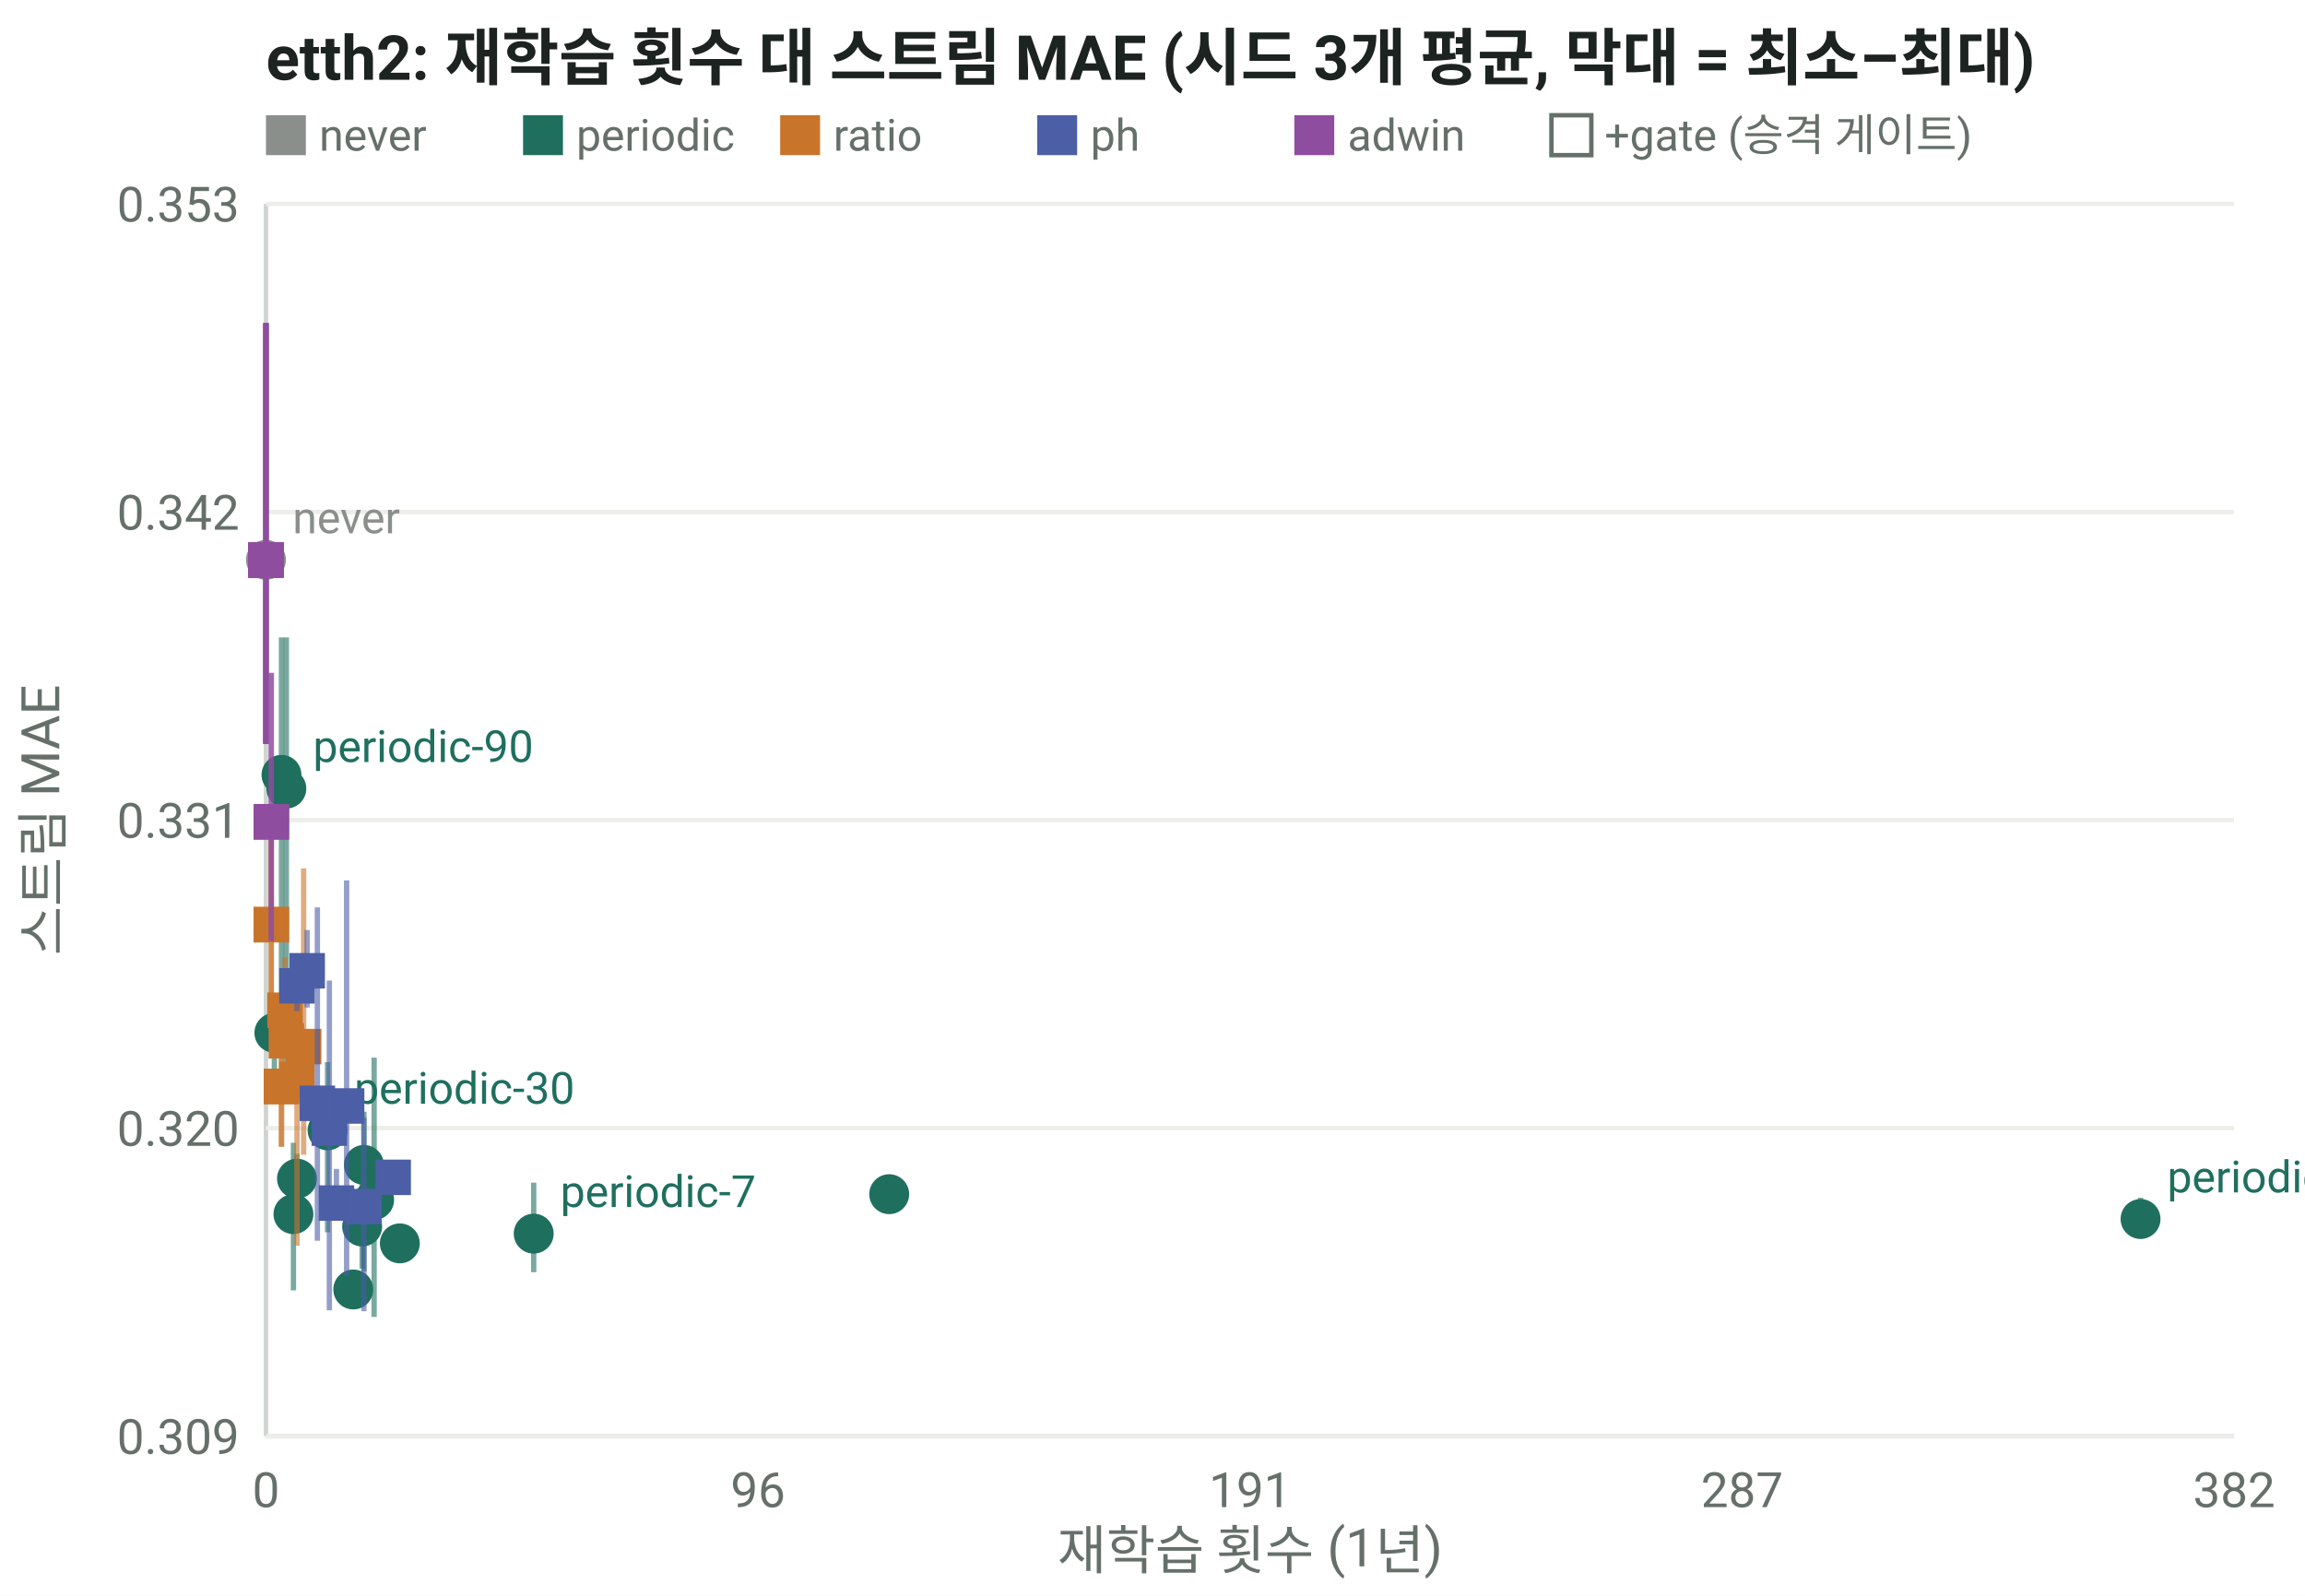
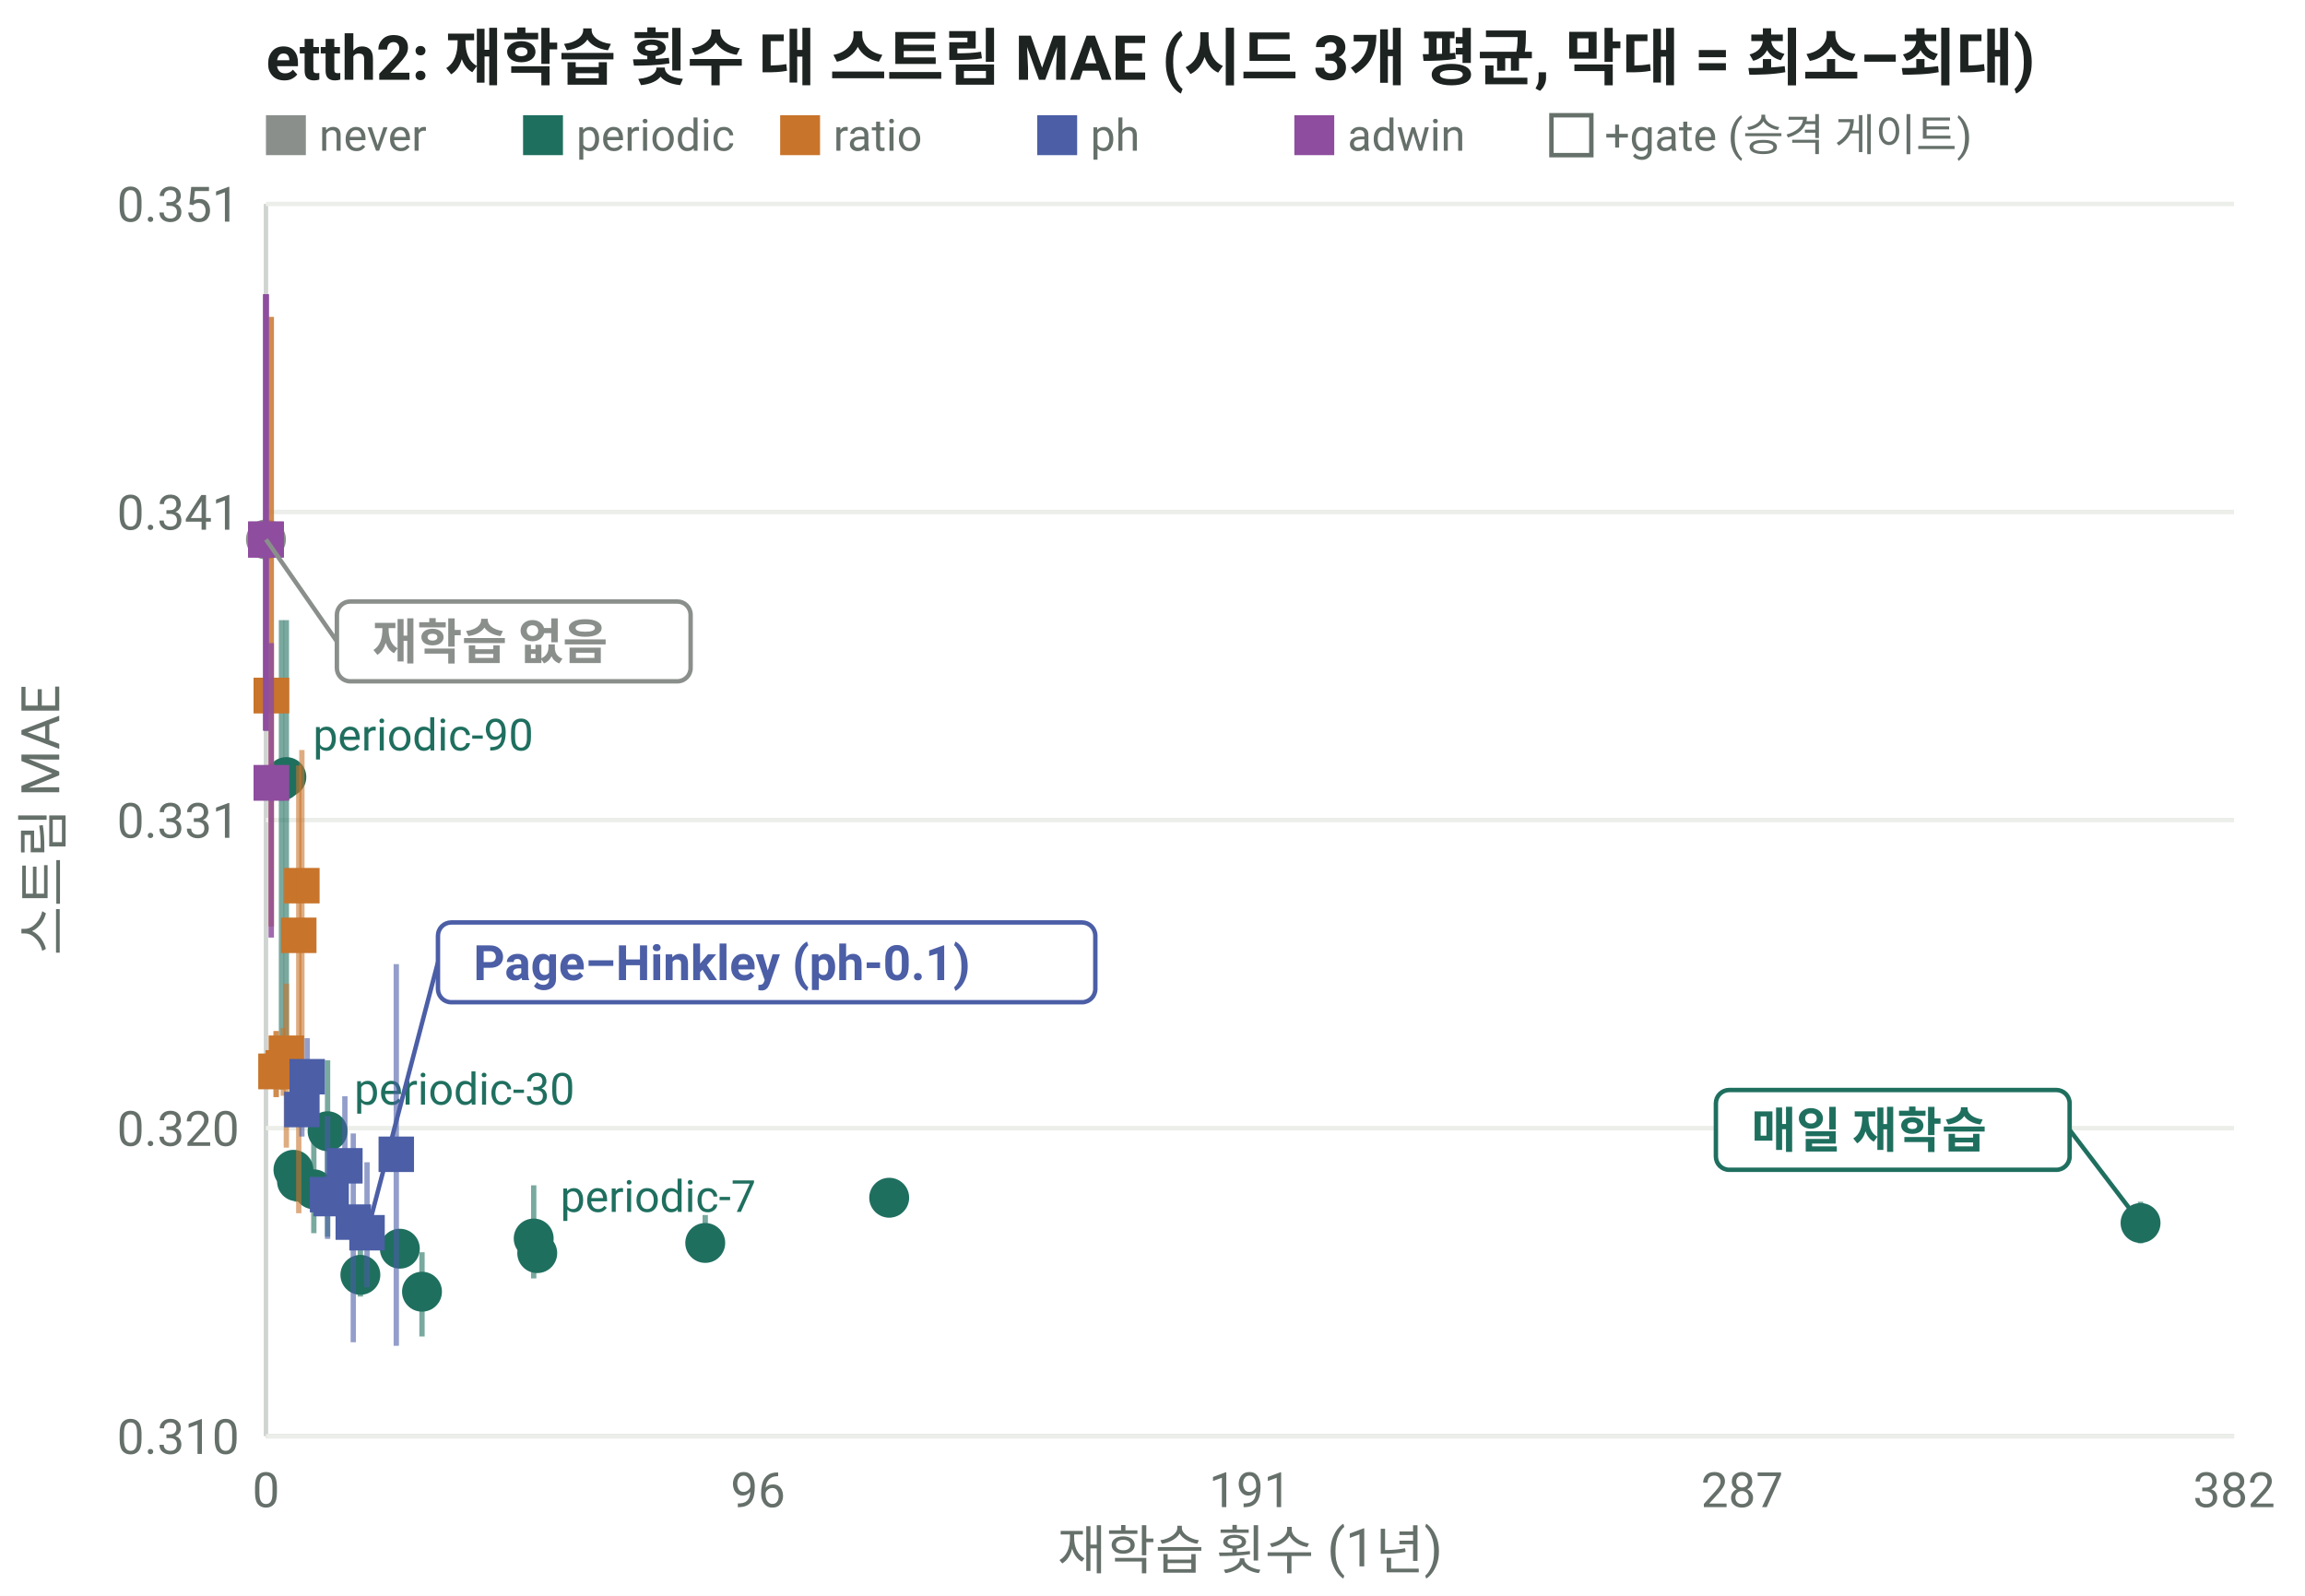
<svg xmlns="http://www.w3.org/2000/svg" viewBox="0 0 520 360" width="520" height="360" font-family="system-ui, -apple-system, Segoe UI, Roboto, Noto Sans KR, sans-serif" font-size="12">
  <rect width="520" height="360" fill="white" />
  <text x="60" y="18" font-size="14" font-weight="600" fill="#1d2320">etth2: 재학습 횟수 대 스트림 MAE (시드 3개 평균, 막대 = 최소–최대)</text>
  <text x="282.0" y="354" text-anchor="middle" fill="#66706a">재학습 횟수 (1년)</text>
  <text transform="translate(14,185.0) rotate(-90)" text-anchor="middle" fill="#66706a">스트림 MAE</text>
  <line x1="60" x2="504" y1="324" y2="324" stroke="#cfd4d0" />
  <line x1="60" x2="60" y1="46" y2="324" stroke="#cfd4d0" />
  <line x1="60" x2="504" y1="324.0" y2="324.0" stroke="#eceeea" />
-   <text x="54" y="328.0" text-anchor="end" fill="#66706a" font-size="11">0.309</text>
+   <text x="54" y="328.0" text-anchor="end" fill="#66706a" font-size="11">0.310</text>
  <text x="60.0" y="340" text-anchor="middle" fill="#66706a" font-size="11">0</text>
  <line x1="60" x2="504" y1="254.5" y2="254.5" stroke="#eceeea" />
  <text x="54" y="258.5" text-anchor="end" fill="#66706a" font-size="11">0.320</text>
  <text x="171.0" y="340" text-anchor="middle" fill="#66706a" font-size="11">96</text>
  <line x1="60" x2="504" y1="185.0" y2="185.0" stroke="#eceeea" />
  <text x="54" y="189.0" text-anchor="end" fill="#66706a" font-size="11">0.331</text>
  <text x="282.0" y="340" text-anchor="middle" fill="#66706a" font-size="11">191</text>
  <line x1="60" x2="504" y1="115.5" y2="115.5" stroke="#eceeea" />
-   <text x="54" y="119.5" text-anchor="end" fill="#66706a" font-size="11">0.342</text>
+   <text x="54" y="119.5" text-anchor="end" fill="#66706a" font-size="11">0.341</text>
  <text x="393.0" y="340" text-anchor="middle" fill="#66706a" font-size="11">287</text>
  <line x1="60" x2="504" y1="46.0" y2="46.0" stroke="#eceeea" />
-   <text x="54" y="50.0" text-anchor="end" fill="#66706a" font-size="11">0.353</text>
+   <text x="54" y="50.0" text-anchor="end" fill="#66706a" font-size="11">0.351</text>
  <text x="504.0" y="340" text-anchor="middle" fill="#66706a" font-size="11">382</text>
-   <line x1="60.0" x2="60.0" y1="167.8" y2="72.9" stroke="#8a8f8c" stroke-width="1.2" opacity=".6" />
-   <circle cx="60.0" cy="126.3" r="4.5" fill="#8a8f8c" />
-   <text x="66.0" y="120.3" font-size="10" fill="#8a8f8c">never</text>
-   <line x1="482.9" x2="482.9" y1="279.4" y2="270.2" stroke="#1f6f5f" stroke-width="1.2" opacity=".6" />
-   <circle cx="482.9" cy="275.0" r="4.5" fill="#1f6f5f" />
-   <text x="488.9" y="269.0" font-size="10" fill="#1f6f5f">periodic-1</text>
-   <line x1="84.4" x2="84.4" y1="297.1" y2="238.6" stroke="#1f6f5f" stroke-width="1.2" opacity=".6" />
-   <circle cx="84.4" cy="270.7" r="4.5" fill="#1f6f5f" />
-   <line x1="200.6" x2="200.6" y1="273.7" y2="266.7" stroke="#1f6f5f" stroke-width="1.2" opacity=".6" />
-   <circle cx="200.6" cy="269.4" r="4.5" fill="#1f6f5f" />
-   <line x1="82.1" x2="82.1" y1="286.8" y2="250.8" stroke="#1f6f5f" stroke-width="1.2" opacity=".6" />
-   <circle cx="82.1" cy="262.8" r="4.5" fill="#1f6f5f" />
-   <line x1="120.4" x2="120.4" y1="287.0" y2="266.8" stroke="#1f6f5f" stroke-width="1.2" opacity=".6" />
-   <circle cx="120.4" cy="278.3" r="4.5" fill="#1f6f5f" />
-   <text x="126.4" y="272.3" font-size="10" fill="#1f6f5f">periodic-7</text>
-   <line x1="81.7" x2="81.7" y1="286.2" y2="262.6" stroke="#1f6f5f" stroke-width="1.2" opacity=".6" />
-   <circle cx="81.7" cy="276.7" r="4.5" fill="#1f6f5f" />
-   <line x1="90.2" x2="90.2" y1="281.3" y2="279.3" stroke="#1f6f5f" stroke-width="1.2" opacity=".6" />
-   <circle cx="90.2" cy="280.5" r="4.5" fill="#1f6f5f" />
-   <line x1="79.7" x2="79.7" y1="295.2" y2="287.0" stroke="#1f6f5f" stroke-width="1.2" opacity=".6" />
-   <circle cx="79.7" cy="290.9" r="4.5" fill="#1f6f5f" />
-   <line x1="73.9" x2="73.9" y1="278.0" y2="239.6" stroke="#1f6f5f" stroke-width="1.2" opacity=".6" />
-   <circle cx="73.9" cy="255.0" r="4.5" fill="#1f6f5f" />
-   <text x="79.9" y="249.0" font-size="10" fill="#1f6f5f">periodic-30</text>
-   <line x1="66.2" x2="66.2" y1="291.1" y2="257.8" stroke="#1f6f5f" stroke-width="1.2" opacity=".6" />
-   <circle cx="66.2" cy="273.9" r="4.5" fill="#1f6f5f" />
-   <line x1="67.0" x2="67.0" y1="270.3" y2="260.3" stroke="#1f6f5f" stroke-width="1.2" opacity=".6" />
-   <circle cx="67.0" cy="265.9" r="4.5" fill="#1f6f5f" />
-   <line x1="61.9" x2="61.9" y1="245.0" y2="224.3" stroke="#1f6f5f" stroke-width="1.2" opacity=".6" />
-   <circle cx="61.9" cy="233.0" r="4.5" fill="#1f6f5f" />
-   <line x1="64.6" x2="64.6" y1="243.6" y2="143.8" stroke="#1f6f5f" stroke-width="1.2" opacity=".6" />
-   <circle cx="64.6" cy="177.9" r="4.5" fill="#1f6f5f" />
-   <text x="70.6" y="171.9" font-size="10" fill="#1f6f5f">periodic-90</text>
-   <line x1="63.5" x2="63.5" y1="234.1" y2="143.8" stroke="#1f6f5f" stroke-width="1.2" opacity=".6" />
-   <circle cx="63.5" cy="174.8" r="4.5" fill="#1f6f5f" />
-   <line x1="68.5" x2="68.5" y1="260.5" y2="195.9" stroke="#c8742b" stroke-width="1.2" opacity=".6" />
-   <rect x="64.5" y="232.1" width="8" height="8" fill="#c8742b" />
-   <line x1="67.0" x2="67.0" y1="281.0" y2="223.5" stroke="#c8742b" stroke-width="1.2" opacity=".6" />
-   <rect x="63.0" y="239.5" width="8" height="8" fill="#c8742b" />
-   <line x1="64.3" x2="64.3" y1="234.9" y2="216.0" stroke="#c8742b" stroke-width="1.2" opacity=".6" />
-   <rect x="60.3" y="223.9" width="8" height="8" fill="#c8742b" />
-   <line x1="64.6" x2="64.6" y1="236.8" y2="232.8" stroke="#c8742b" stroke-width="1.2" opacity=".6" />
-   <rect x="60.6" y="230.8" width="8" height="8" fill="#c8742b" />
-   <line x1="63.5" x2="63.5" y1="258.7" y2="232.4" stroke="#c8742b" stroke-width="1.2" opacity=".6" />
-   <rect x="59.5" y="241.1" width="8" height="8" fill="#c8742b" />
-   <line x1="63.5" x2="63.5" y1="258.7" y2="232.4" stroke="#c8742b" stroke-width="1.2" opacity=".6" />
-   <rect x="59.5" y="241.1" width="8" height="8" fill="#c8742b" />
-   <line x1="61.2" x2="61.2" y1="227.4" y2="183.1" stroke="#c8742b" stroke-width="1.2" opacity=".6" />
-   <rect x="57.2" y="204.6" width="8" height="8" fill="#c8742b" />
-   <line x1="61.2" x2="61.2" y1="227.4" y2="183.1" stroke="#c8742b" stroke-width="1.2" opacity=".6" />
-   <rect x="57.2" y="204.6" width="8" height="8" fill="#c8742b" />
-   <line x1="88.7" x2="88.7" y1="267.4" y2="264.5" stroke="#4b5ea6" stroke-width="1.2" opacity=".6" />
-   <rect x="84.7" y="261.6" width="8" height="8" fill="#4b5ea6" />
-   <line x1="75.9" x2="75.9" y1="275.2" y2="263.7" stroke="#4b5ea6" stroke-width="1.2" opacity=".6" />
-   <rect x="71.9" y="267.4" width="8" height="8" fill="#4b5ea6" />
-   <line x1="82.1" x2="82.1" y1="295.8" y2="252.1" stroke="#4b5ea6" stroke-width="1.2" opacity=".6" />
-   <rect x="78.1" y="268.2" width="8" height="8" fill="#4b5ea6" />
-   <line x1="74.3" x2="74.3" y1="295.6" y2="221.2" stroke="#4b5ea6" stroke-width="1.2" opacity=".6" />
-   <rect x="70.3" y="250.5" width="8" height="8" fill="#4b5ea6" />
-   <line x1="78.2" x2="78.2" y1="287.8" y2="198.6" stroke="#4b5ea6" stroke-width="1.2" opacity=".6" />
-   <rect x="74.2" y="245.5" width="8" height="8" fill="#4b5ea6" />
-   <line x1="71.6" x2="71.6" y1="279.9" y2="204.7" stroke="#4b5ea6" stroke-width="1.2" opacity=".6" />
-   <rect x="67.6" y="244.9" width="8" height="8" fill="#4b5ea6" />
-   <line x1="69.3" x2="69.3" y1="227.3" y2="209.8" stroke="#4b5ea6" stroke-width="1.2" opacity=".6" />
-   <rect x="65.3" y="215.0" width="8" height="8" fill="#4b5ea6" />
-   <line x1="67.0" x2="67.0" y1="228.1" y2="216.0" stroke="#4b5ea6" stroke-width="1.2" opacity=".6" />
-   <rect x="63.0" y="218.4" width="8" height="8" fill="#4b5ea6" />
-   <line x1="60.0" x2="60.0" y1="167.8" y2="72.9" stroke="#8e4d9e" stroke-width="1.2" opacity=".6" />
-   <rect x="56.0" y="122.3" width="8" height="8" fill="#8e4d9e" />
-   <line x1="60.0" x2="60.0" y1="167.8" y2="72.9" stroke="#8e4d9e" stroke-width="1.2" opacity=".6" />
-   <rect x="56.0" y="122.3" width="8" height="8" fill="#8e4d9e" />
-   <line x1="60.0" x2="60.0" y1="167.8" y2="72.9" stroke="#8e4d9e" stroke-width="1.2" opacity=".6" />
-   <rect x="56.0" y="122.3" width="8" height="8" fill="#8e4d9e" />
-   <line x1="60.0" x2="60.0" y1="167.8" y2="72.9" stroke="#8e4d9e" stroke-width="1.2" opacity=".6" />
-   <rect x="56.0" y="122.3" width="8" height="8" fill="#8e4d9e" />
-   <line x1="60.0" x2="60.0" y1="167.8" y2="72.9" stroke="#8e4d9e" stroke-width="1.2" opacity=".6" />
-   <rect x="56.0" y="122.3" width="8" height="8" fill="#8e4d9e" />
-   <line x1="60.0" x2="60.0" y1="167.8" y2="72.9" stroke="#8e4d9e" stroke-width="1.2" opacity=".6" />
-   <rect x="56.0" y="122.3" width="8" height="8" fill="#8e4d9e" />
-   <line x1="61.2" x2="61.2" y1="212.3" y2="151.8" stroke="#8e4d9e" stroke-width="1.2" opacity=".6" />
-   <rect x="57.2" y="181.4" width="8" height="8" fill="#8e4d9e" />
-   <line x1="61.2" x2="61.2" y1="212.3" y2="151.8" stroke="#8e4d9e" stroke-width="1.2" opacity=".6" />
-   <rect x="57.2" y="181.4" width="8" height="8" fill="#8e4d9e" />
+   <line x1="60.0" x2="60.0" y1="164.8" y2="66.4" stroke="#8a8f8c" stroke-width="1.2" opacity=".6" />
+   <circle cx="60.0" cy="121.7" r="4.5" fill="#8a8f8c" />
+   <line x1="482.9" x2="482.9" y1="280.5" y2="271.1" stroke="#1f6f5f" stroke-width="1.2" opacity=".6" />
+   <circle cx="482.9" cy="275.9" r="4.5" fill="#1f6f5f" />
+   <line x1="159.1" x2="159.1" y1="283.8" y2="274.1" stroke="#1f6f5f" stroke-width="1.2" opacity=".6" />
+   <circle cx="159.1" cy="280.4" r="4.5" fill="#1f6f5f" />
+   <line x1="200.6" x2="200.6" y1="274.6" y2="267.4" stroke="#1f6f5f" stroke-width="1.2" opacity=".6" />
+   <circle cx="200.6" cy="270.2" r="4.5" fill="#1f6f5f" />
+   <line x1="121.2" x2="121.2" y1="286.4" y2="280.2" stroke="#1f6f5f" stroke-width="1.2" opacity=".6" />
+   <circle cx="121.2" cy="282.7" r="4.5" fill="#1f6f5f" />
+   <line x1="120.4" x2="120.4" y1="288.4" y2="267.4" stroke="#1f6f5f" stroke-width="1.2" opacity=".6" />
+   <circle cx="120.4" cy="279.4" r="4.5" fill="#1f6f5f" />
+   <text x="126.4" y="273.4" font-size="10" fill="#1f6f5f">periodic-7</text>
+   <line x1="95.2" x2="95.2" y1="301.5" y2="282.5" stroke="#1f6f5f" stroke-width="1.2" opacity=".6" />
+   <circle cx="95.2" cy="291.4" r="4.5" fill="#1f6f5f" />
+   <line x1="90.2" x2="90.2" y1="282.5" y2="280.5" stroke="#1f6f5f" stroke-width="1.2" opacity=".6" />
+   <circle cx="90.2" cy="281.7" r="4.5" fill="#1f6f5f" />
+   <line x1="81.3" x2="81.3" y1="292.5" y2="279.2" stroke="#1f6f5f" stroke-width="1.2" opacity=".6" />
+   <circle cx="81.3" cy="287.6" r="4.5" fill="#1f6f5f" />
+   <line x1="73.9" x2="73.9" y1="279.0" y2="239.2" stroke="#1f6f5f" stroke-width="1.2" opacity=".6" />
+   <circle cx="73.9" cy="255.2" r="4.5" fill="#1f6f5f" />
+   <text x="79.9" y="249.2" font-size="10" fill="#1f6f5f">periodic-30</text>
+   <line x1="70.8" x2="70.8" y1="278.2" y2="249.7" stroke="#1f6f5f" stroke-width="1.2" opacity=".6" />
+   <circle cx="70.8" cy="268.3" r="4.5" fill="#1f6f5f" />
+   <line x1="67.0" x2="67.0" y1="271.1" y2="260.7" stroke="#1f6f5f" stroke-width="1.2" opacity=".6" />
+   <circle cx="67.0" cy="266.5" r="4.5" fill="#1f6f5f" />
+   <line x1="66.2" x2="66.2" y1="267.7" y2="260.7" stroke="#1f6f5f" stroke-width="1.2" opacity=".6" />
+   <circle cx="66.2" cy="263.9" r="4.5" fill="#1f6f5f" />
+   <line x1="64.6" x2="64.6" y1="243.4" y2="139.9" stroke="#1f6f5f" stroke-width="1.2" opacity=".6" />
+   <circle cx="64.6" cy="175.3" r="4.5" fill="#1f6f5f" />
+   <text x="70.6" y="169.3" font-size="10" fill="#1f6f5f">periodic-90</text>
+   <line x1="63.5" x2="63.5" y1="245.8" y2="139.9" stroke="#1f6f5f" stroke-width="1.2" opacity=".6" />
+   <circle cx="63.5" cy="176.1" r="4.5" fill="#1f6f5f" />
+   <line x1="68.1" x2="68.1" y1="246.3" y2="169.2" stroke="#c8742b" stroke-width="1.2" opacity=".6" />
+   <rect x="64.1" y="195.8" width="8" height="8" fill="#c8742b" />
+   <line x1="67.4" x2="67.4" y1="273.7" y2="172.7" stroke="#c8742b" stroke-width="1.2" opacity=".6" />
+   <rect x="63.4" y="207.0" width="8" height="8" fill="#c8742b" />
+   <line x1="64.6" x2="64.6" y1="258.9" y2="221.9" stroke="#c8742b" stroke-width="1.2" opacity=".6" />
+   <rect x="60.6" y="233.6" width="8" height="8" fill="#c8742b" />
+   <line x1="63.9" x2="63.9" y1="247.2" y2="231.9" stroke="#c8742b" stroke-width="1.2" opacity=".6" />
+   <rect x="59.9" y="236.9" width="8" height="8" fill="#c8742b" />
+   <line x1="62.3" x2="62.3" y1="247.5" y2="232.6" stroke="#c8742b" stroke-width="1.2" opacity=".6" />
+   <rect x="58.3" y="237.7" width="8" height="8" fill="#c8742b" />
+   <line x1="62.3" x2="62.3" y1="247.5" y2="232.6" stroke="#c8742b" stroke-width="1.2" opacity=".6" />
+   <rect x="58.3" y="237.7" width="8" height="8" fill="#c8742b" />
+   <line x1="61.2" x2="61.2" y1="209.0" y2="71.5" stroke="#c8742b" stroke-width="1.2" opacity=".6" />
+   <rect x="57.2" y="152.9" width="8" height="8" fill="#c8742b" />
+   <line x1="61.2" x2="61.2" y1="209.0" y2="71.5" stroke="#c8742b" stroke-width="1.2" opacity=".6" />
+   <rect x="57.2" y="152.9" width="8" height="8" fill="#c8742b" />
+   <line x1="89.4" x2="89.4" y1="303.6" y2="217.5" stroke="#4b5ea6" stroke-width="1.2" opacity=".6" />
+   <rect x="85.4" y="256.4" width="8" height="8" fill="#4b5ea6" />
+   <line x1="79.7" x2="79.7" y1="302.8" y2="255.7" stroke="#4b5ea6" stroke-width="1.2" opacity=".6" />
+   <rect x="75.7" y="271.7" width="8" height="8" fill="#4b5ea6" />
+   <line x1="82.8" x2="82.8" y1="290.4" y2="262.2" stroke="#4b5ea6" stroke-width="1.2" opacity=".6" />
+   <rect x="78.8" y="274.1" width="8" height="8" fill="#4b5ea6" />
+   <line x1="74.7" x2="74.7" y1="273.7" y2="267.4" stroke="#4b5ea6" stroke-width="1.2" opacity=".6" />
+   <rect x="70.7" y="266.4" width="8" height="8" fill="#4b5ea6" />
+   <line x1="77.8" x2="77.8" y1="277.1" y2="247.3" stroke="#4b5ea6" stroke-width="1.2" opacity=".6" />
+   <rect x="73.8" y="259.0" width="8" height="8" fill="#4b5ea6" />
+   <line x1="73.9" x2="73.9" y1="279.5" y2="251.8" stroke="#4b5ea6" stroke-width="1.2" opacity=".6" />
+   <rect x="69.9" y="265.5" width="8" height="8" fill="#4b5ea6" />
+   <line x1="69.3" x2="69.3" y1="248.4" y2="234.2" stroke="#4b5ea6" stroke-width="1.2" opacity=".6" />
+   <rect x="65.3" y="238.9" width="8" height="8" fill="#4b5ea6" />
+   <line x1="68.1" x2="68.1" y1="256.4" y2="246.1" stroke="#4b5ea6" stroke-width="1.2" opacity=".6" />
+   <rect x="64.1" y="246.3" width="8" height="8" fill="#4b5ea6" />
+   <line x1="60.0" x2="60.0" y1="164.8" y2="66.4" stroke="#8e4d9e" stroke-width="1.2" opacity=".6" />
+   <rect x="56.0" y="117.7" width="8" height="8" fill="#8e4d9e" />
+   <line x1="60.0" x2="60.0" y1="164.8" y2="66.4" stroke="#8e4d9e" stroke-width="1.2" opacity=".6" />
+   <rect x="56.0" y="117.7" width="8" height="8" fill="#8e4d9e" />
+   <line x1="60.0" x2="60.0" y1="164.8" y2="66.4" stroke="#8e4d9e" stroke-width="1.2" opacity=".6" />
+   <rect x="56.0" y="117.7" width="8" height="8" fill="#8e4d9e" />
+   <line x1="60.0" x2="60.0" y1="164.8" y2="66.4" stroke="#8e4d9e" stroke-width="1.2" opacity=".6" />
+   <rect x="56.0" y="117.7" width="8" height="8" fill="#8e4d9e" />
+   <line x1="60.0" x2="60.0" y1="164.8" y2="66.4" stroke="#8e4d9e" stroke-width="1.2" opacity=".6" />
+   <rect x="56.0" y="117.7" width="8" height="8" fill="#8e4d9e" />
+   <line x1="60.0" x2="60.0" y1="164.8" y2="66.4" stroke="#8e4d9e" stroke-width="1.2" opacity=".6" />
+   <rect x="56.0" y="117.7" width="8" height="8" fill="#8e4d9e" />
+   <line x1="61.2" x2="61.2" y1="211.5" y2="145.1" stroke="#8e4d9e" stroke-width="1.2" opacity=".6" />
+   <rect x="57.2" y="172.6" width="8" height="8" fill="#8e4d9e" />
+   <line x1="61.2" x2="61.2" y1="211.5" y2="145.1" stroke="#8e4d9e" stroke-width="1.2" opacity=".6" />
+   <rect x="57.2" y="172.6" width="8" height="8" fill="#8e4d9e" />
+   <line x1="60.0" y1="121.7" x2="76.0" y2="144.7" stroke="#8a8f8c" stroke-width="1" />
+   <rect x="76.0" y="135.7" width="79.8" height="18" rx="3" fill="white" stroke="#8a8f8c" stroke-width="1" />
+   <text x="84.0" y="148.7" font-size="11" font-weight="700" fill="#8a8f8c">재학습 없음</text>
+   <line x1="482.9" y1="275.9" x2="466.9" y2="254.9" stroke="#1f6f5f" stroke-width="1" />
+   <rect x="387.1" y="245.9" width="79.8" height="18" rx="3" fill="white" stroke="#1f6f5f" stroke-width="1" />
+   <text x="395.1" y="258.9" font-size="11" font-weight="700" fill="#1f6f5f">매일 재학습</text>
+   <line x1="82.8" y1="278.1" x2="98.8" y2="217.1" stroke="#4b5ea6" stroke-width="1" />
+   <rect x="98.8" y="208.1" width="148.3" height="18" rx="3" fill="white" stroke="#4b5ea6" stroke-width="1" />
+   <text x="106.8" y="221.1" font-size="11" font-weight="700" fill="#4b5ea6">Page–Hinkley (ph-0.1)</text>
  <rect x="60" y="26" width="9" height="9" fill="#8a8f8c" />
  <text x="72" y="34" font-size="10" fill="#66706a">never</text>
  <rect x="118" y="26" width="9" height="9" fill="#1f6f5f" />
  <text x="130" y="34" font-size="10" fill="#66706a">periodic</text>
  <rect x="176" y="26" width="9" height="9" fill="#c8742b" />
  <text x="188" y="34" font-size="10" fill="#66706a">ratio</text>
  <rect x="234" y="26" width="9" height="9" fill="#4b5ea6" />
  <text x="246" y="34" font-size="10" fill="#66706a">ph</text>
  <rect x="292" y="26" width="9" height="9" fill="#8e4d9e" />
  <text x="304" y="34" font-size="10" fill="#66706a">adwin</text>
  <rect x="350" y="26" width="9" height="9" fill="white" stroke="#66706a" />
  <text x="362" y="34" font-size="10" fill="#66706a">+gate (승격 게이트)</text>
</svg>
